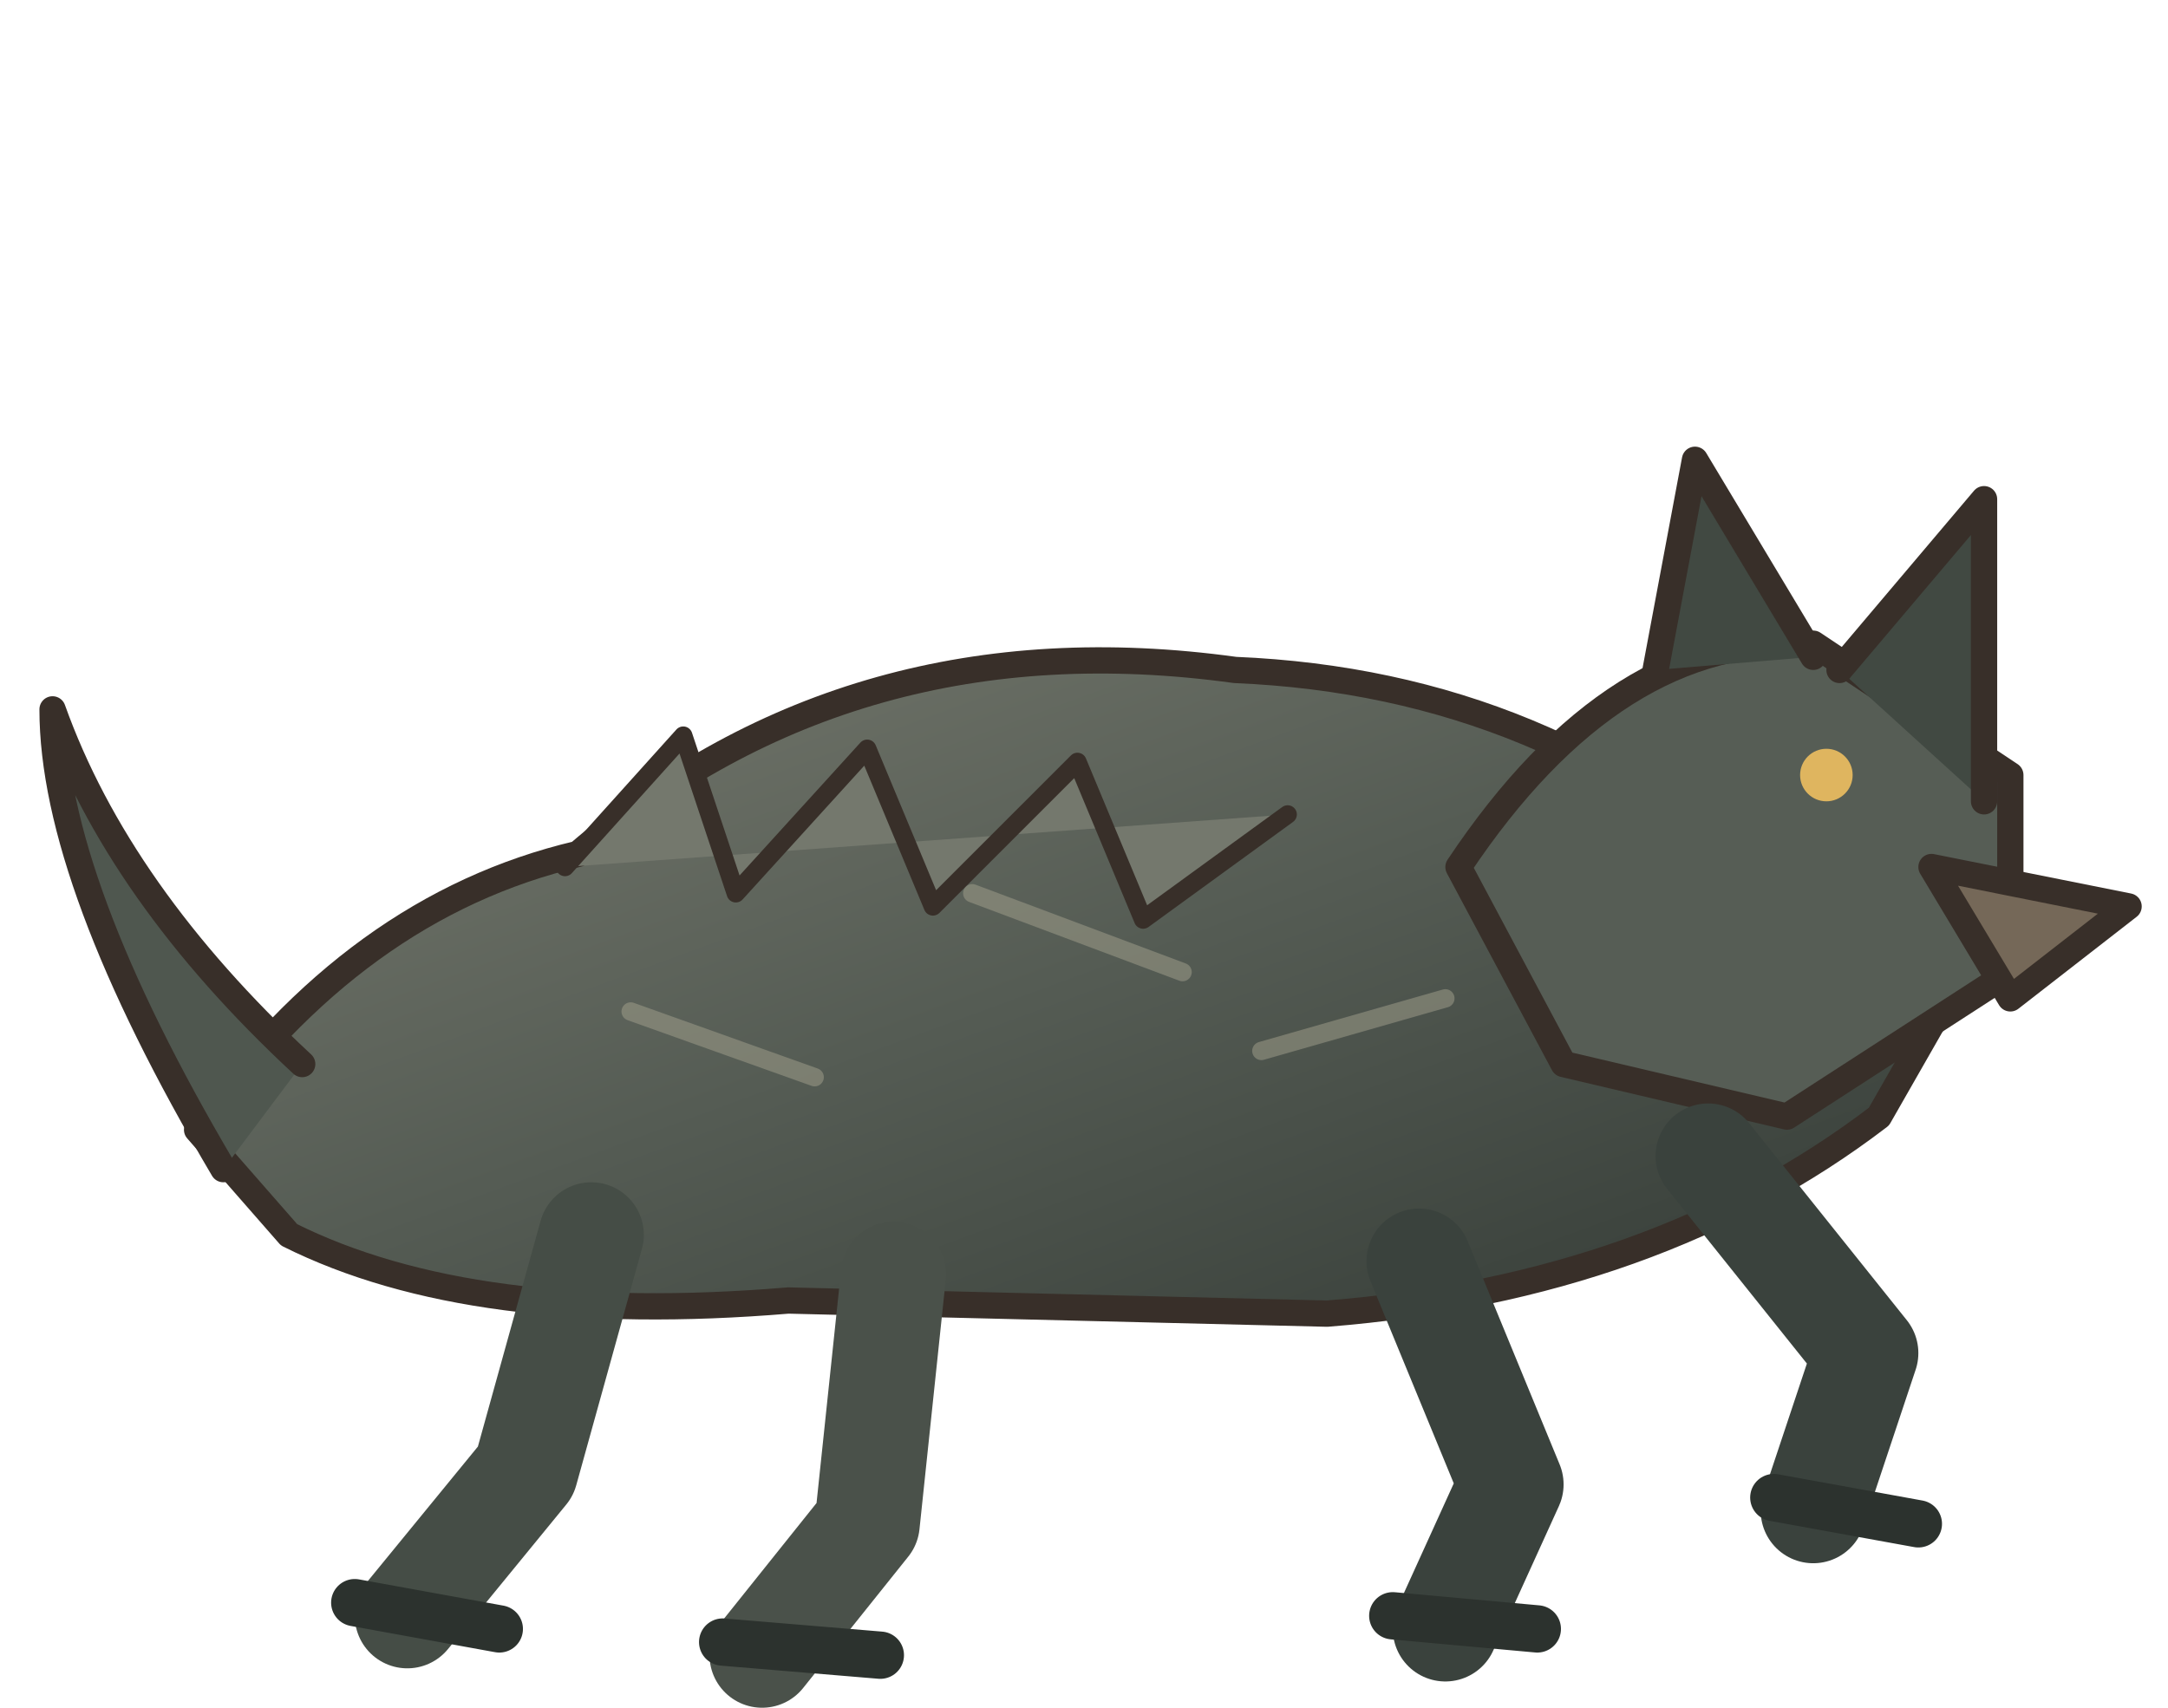
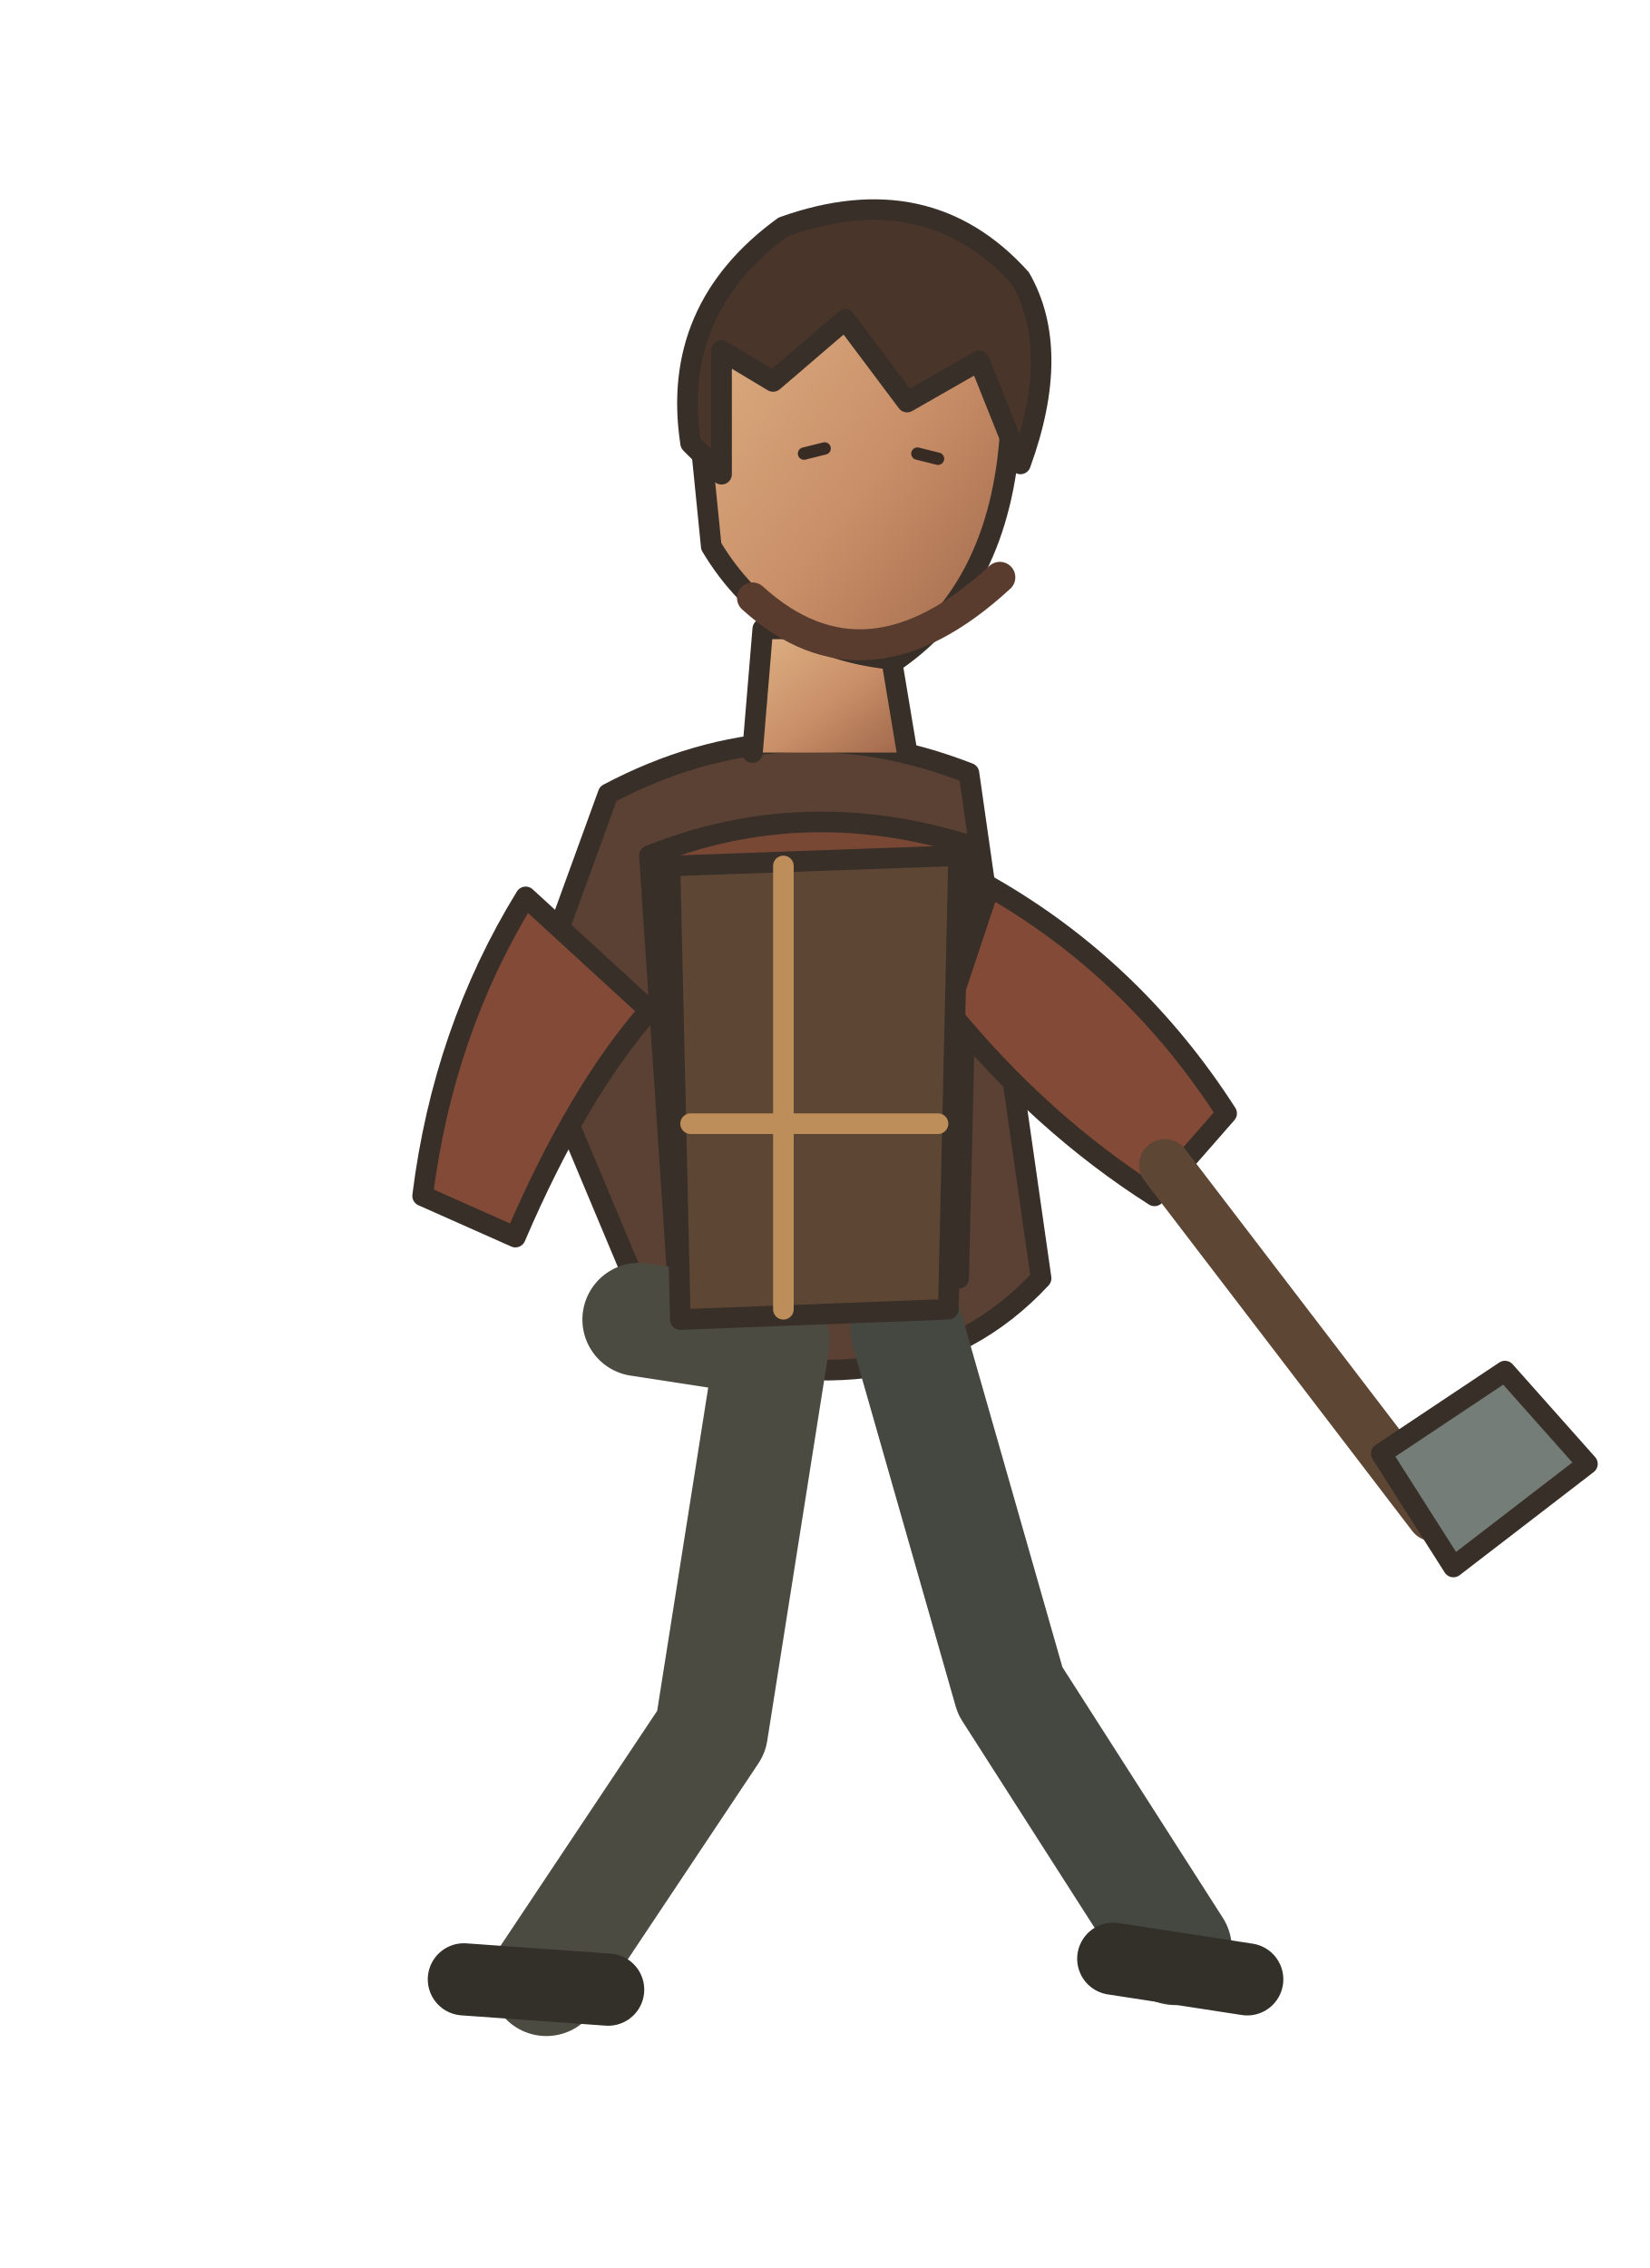
- <svg xmlns="http://www.w3.org/2000/svg" viewBox="0 0 165 130">
+ <svg xmlns="http://www.w3.org/2000/svg" viewBox="0 0 160 220">
  <defs>
    <linearGradient id="gcloth" x1="0" y1="0" x2="1" y2="1">
      <stop stop-color="#6f835b" />
      <stop offset=".48" stop-color="#526646" />
      <stop offset="1" stop-color="#344737" />
    </linearGradient>
    <linearGradient id="gleather" x1="0" y1="0" x2="1" y2="1">
      <stop stop-color="#a27a50" />
      <stop offset=".55" stop-color="#745136" />
      <stop offset="1" stop-color="#4b3529" />
    </linearGradient>
    <linearGradient id="gskin" x1="0" y1="0" x2="1" y2="1">
      <stop stop-color="#e0b386" />
      <stop offset=".55" stop-color="#c98f68" />
      <stop offset="1" stop-color="#9f674b" />
    </linearGradient>
    <linearGradient id="gsteel" x1="0" y1="0" x2="1" y2="1">
      <stop stop-color="#f2ead6" />
      <stop offset=".28" stop-color="#c8d0c8" />
      <stop offset=".55" stop-color="#7c8986" />
      <stop offset=".8" stop-color="#cfd3c6" />
      <stop offset="1" stop-color="#626c6c" />
    </linearGradient>
    <linearGradient id="gwolf" x1="0" y1="0" x2="1" y2="1">
      <stop stop-color="#777a6f" />
      <stop offset=".48" stop-color="#555c54" />
      <stop offset="1" stop-color="#333a35" />
    </linearGradient>
    <linearGradient id="gboar" x1="0" y1="0" x2="1" y2="1">
      <stop stop-color="#98694e" />
      <stop offset=".52" stop-color="#74503d" />
      <stop offset="1" stop-color="#49352e" />
    </linearGradient>
    <linearGradient id="gboss" x1="0" y1="0" x2="1" y2="1">
      <stop stop-color="#9f5f45" />
      <stop offset=".52" stop-color="#713f35" />
      <stop offset="1" stop-color="#3e2d2b" />
    </linearGradient>
    <filter id="soft" x="-10%" y="-10%" width="120%" height="120%">
      <feGaussianBlur stdDeviation=".35" />
    </filter>
  </defs>
  <g stroke="#382f29" stroke-width="2" stroke-linecap="round" stroke-linejoin="round">
-     <path d="M15 86 Q27 69 44 65 Q65 47 94 51 Q118 52 135 68 L151 71 L143 85 Q126 98 101 100 L60 99 Q36 101 22 94Z" fill="url(#gwolf)" />
-     <path d="M111 66 Q123 48 138 49 L153 59 L153 74 L136 85 L119 81Z" fill="#565d55" />
-     <path d="M126 51 L129 35 L138 50 M140 51 L151 38 L151 61" fill="#414942" />
-     <path d="M147 66 L162 69 L153 76Z" fill="#756858" />
-     <circle cx="139" cy="59" r="2" fill="#dfb55f" stroke="none" />
-     <path d="M45 94 L40 112 L31 123" stroke="#454d46" stroke-width="8" fill="none" />
-     <path d="M68 97 L66 116 L58 126" stroke="#4a514a" stroke-width="8" fill="none" />
-     <path d="M108 96 L115 113 L110 124" stroke="#3a423d" stroke-width="8" fill="none" />
-     <path d="M130 88 L142 103 L138 115" stroke="#3a423d" stroke-width="8" fill="none" />
-     <path d="M27 122 L38 124 M55 125 L67 126 M106 123 L117 124 M135 114 L146 116" stroke="#2c322e" stroke-width="3.6" />
-     <path d="M23 81 Q9 68 4 54 Q4 67 17 89" fill="#4f574f" />
-     <path d="M43 66 L52 56 L56 68 L66 57 L71 69 L82 58 L87 70 L98 62" fill="#74786d" stroke-width="1.4" />
-     <path d="M48 77 l14 5 M74 68 l16 6 M96 80 l14 -4" stroke="#a3a18e" stroke-width="1.4" opacity=".5" />
+     <path d="M59 77 Q76 68 94 75 L101 124 Q88 138 64 130 L51 99Z" fill="#5a4133" />
+     <path d="M63 83 Q78 77 94 82 L93 124 L66 128Z" fill="#784835" />
+     <path d="M62 128 L75 130 L69 168 L53 192" stroke="#4b4b42" stroke-width="11" fill="none" />
+     <path d="M88 129 L98 164 L114 189" stroke="#444841" stroke-width="11" fill="none" />
+     <path d="M45 192 L59 193 M108 190 L121 192" stroke="#332f29" stroke-width="7" />
+     <path d="M73 73 L74 61 L86 61 L88 73" fill="url(#gskin)" />
+     <path d="M68 43 Q69 27 81 24 Q96 25 98 42 Q97 57 87 64 Q75 63 69 53Z" fill="url(#gskin)" />
+     <path d="M67 43 Q65 30 76 22 Q90 17 99 27 Q103 34 99 45 L95 35 L88 39 L82 31 L75 37 L70 34 L70 46Z" fill="#4a352b" />
+     <path d="M78 44 l2 -.5 M89 44 l2 .5" stroke="#382b24" stroke-width="1.2" />
+     <path d="M51 87 Q43 100 41 116 L50 120 Q56 106 63 98Z" fill="#834b37" />
+     <path d="M96 86 Q110 94 119 108 L112 116 Q101 109 92 98Z" fill="#834b37" />
+     <path d="M65 84 L93 83 L92 127 L66 128Z" fill="#5e4635" />
+     <path d="M76 84 L76 127 M67 109 L91 109" stroke="#be8e5a" stroke-width="2" />
+     <path d="M113 113 L139 147" stroke="#5d4734" stroke-width="5" />
+     <path d="M134 141 L146 133 L154 142 L141 152Z" fill="#747d77" />
+     <path d="M73 58 Q84 68 97 56" fill="none" stroke="#5a3c2e" stroke-width="3" />
  </g>
</svg>
